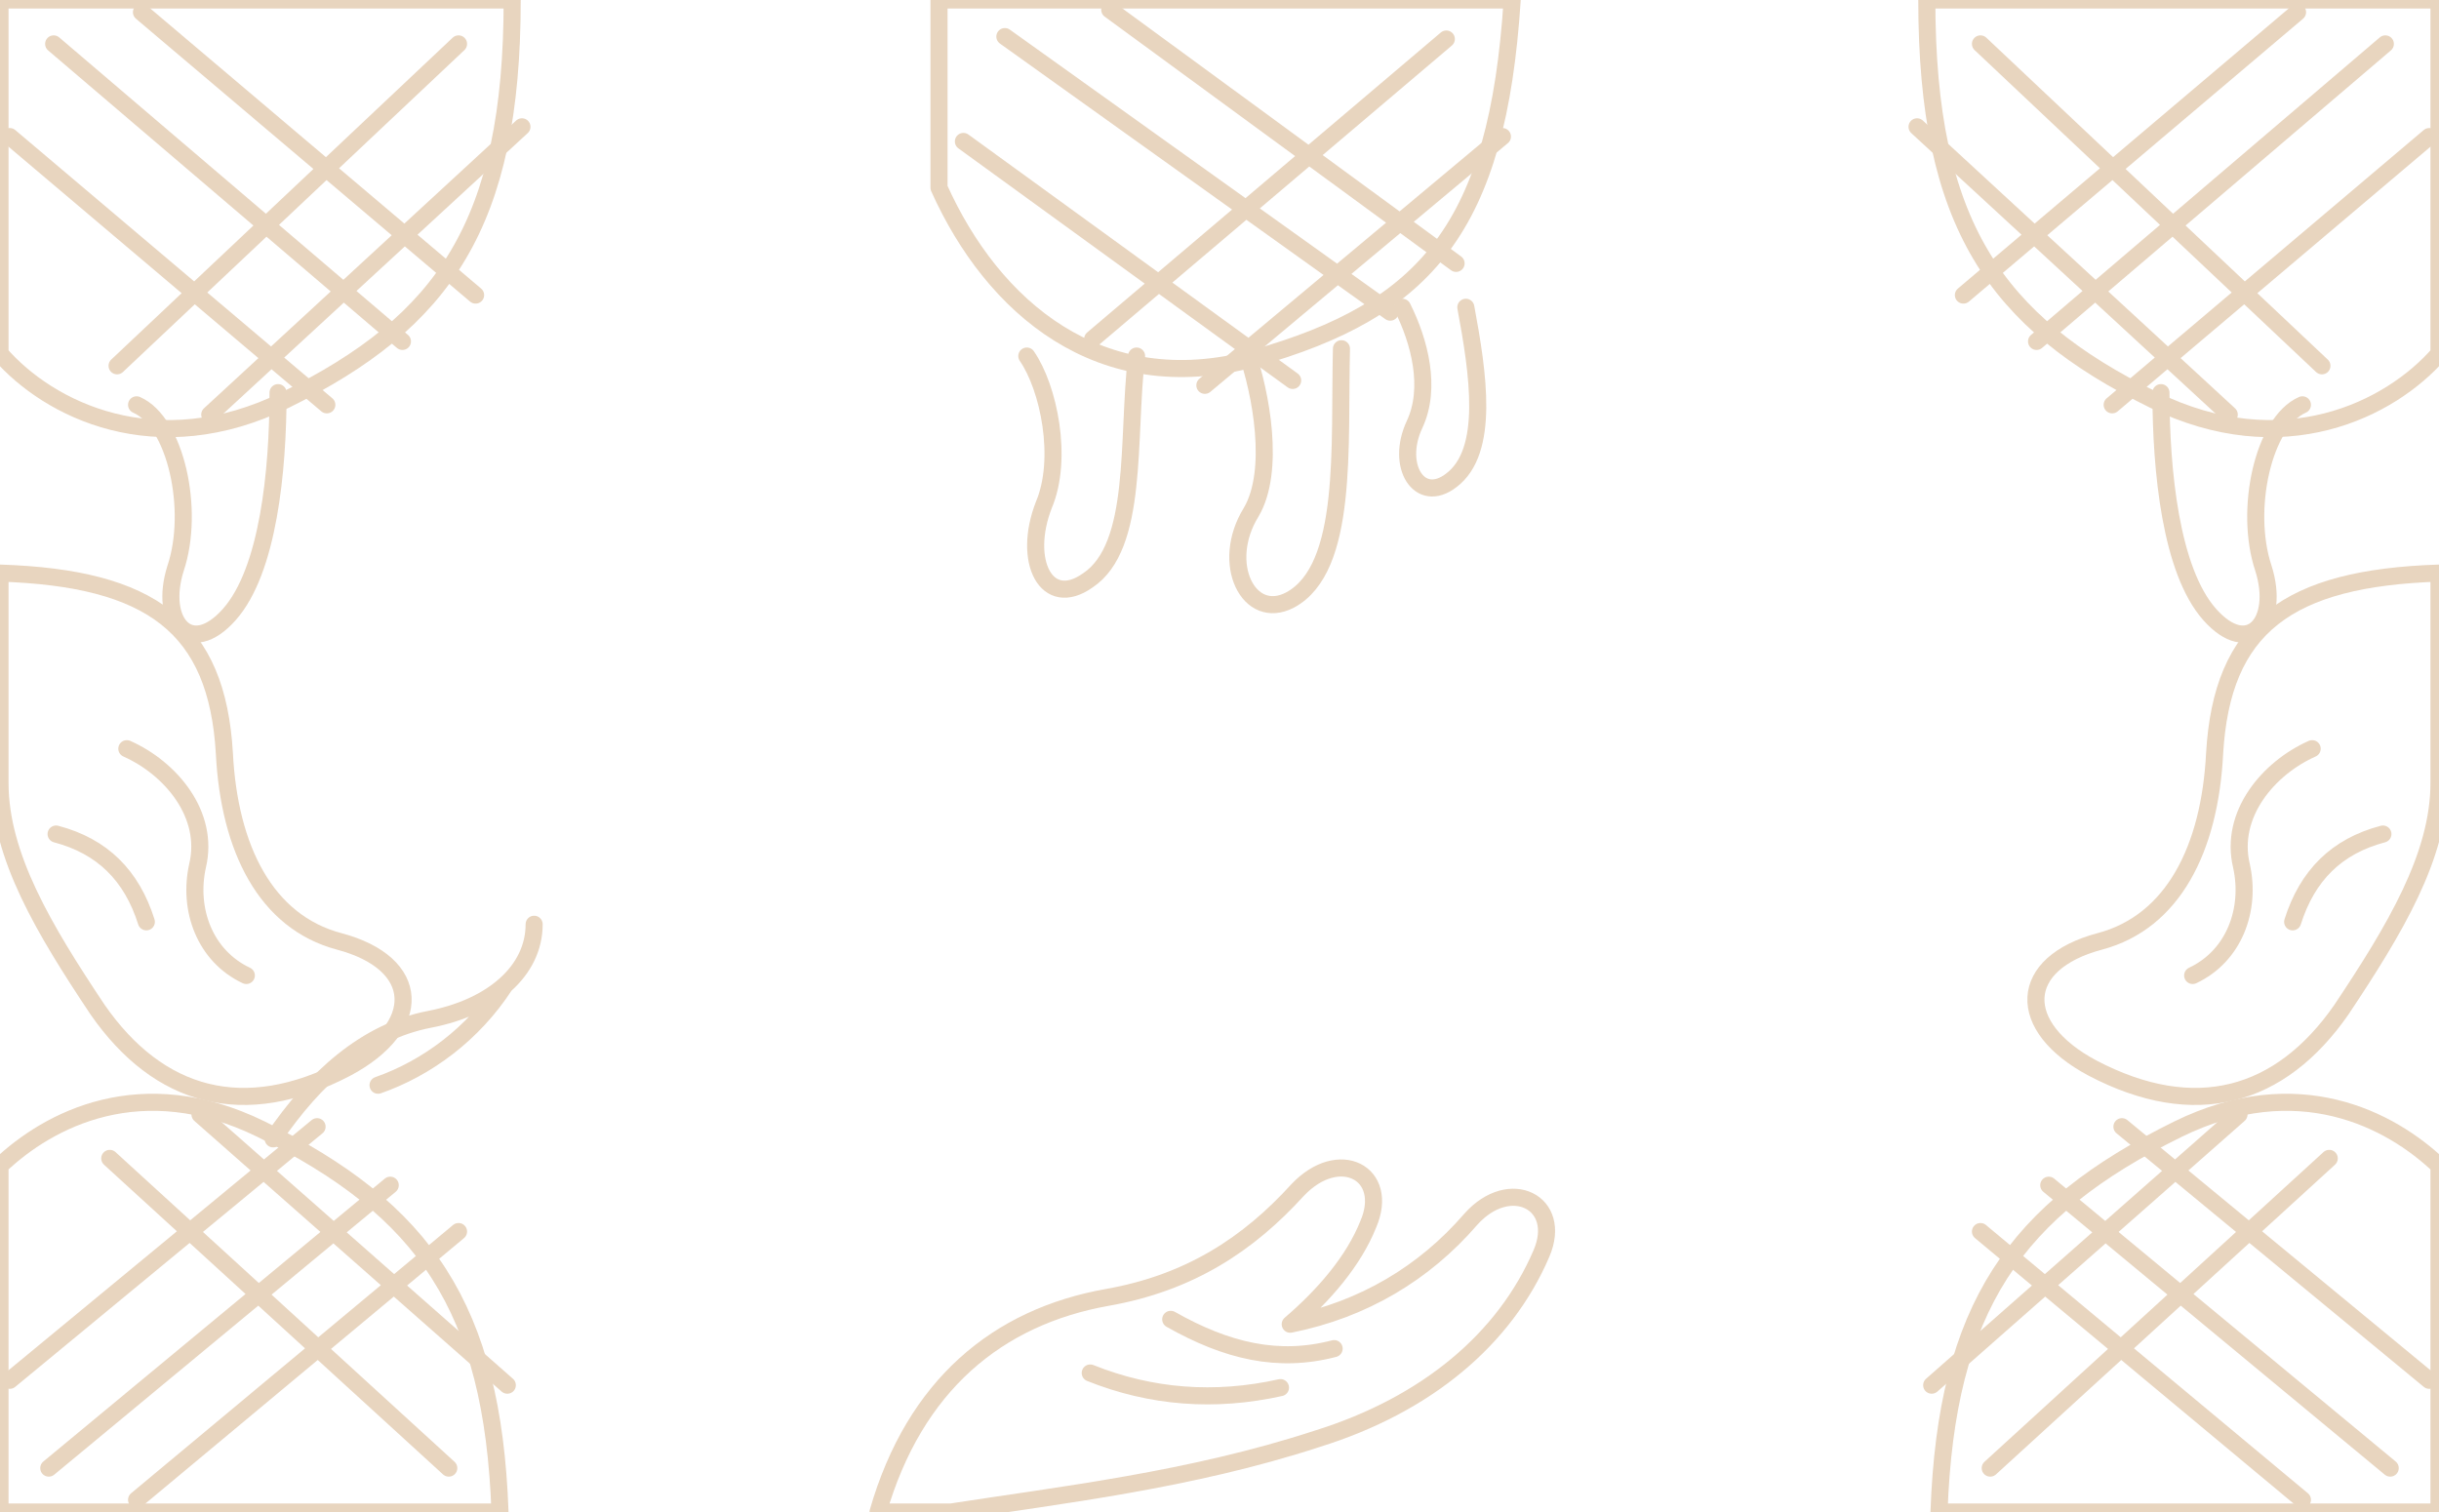
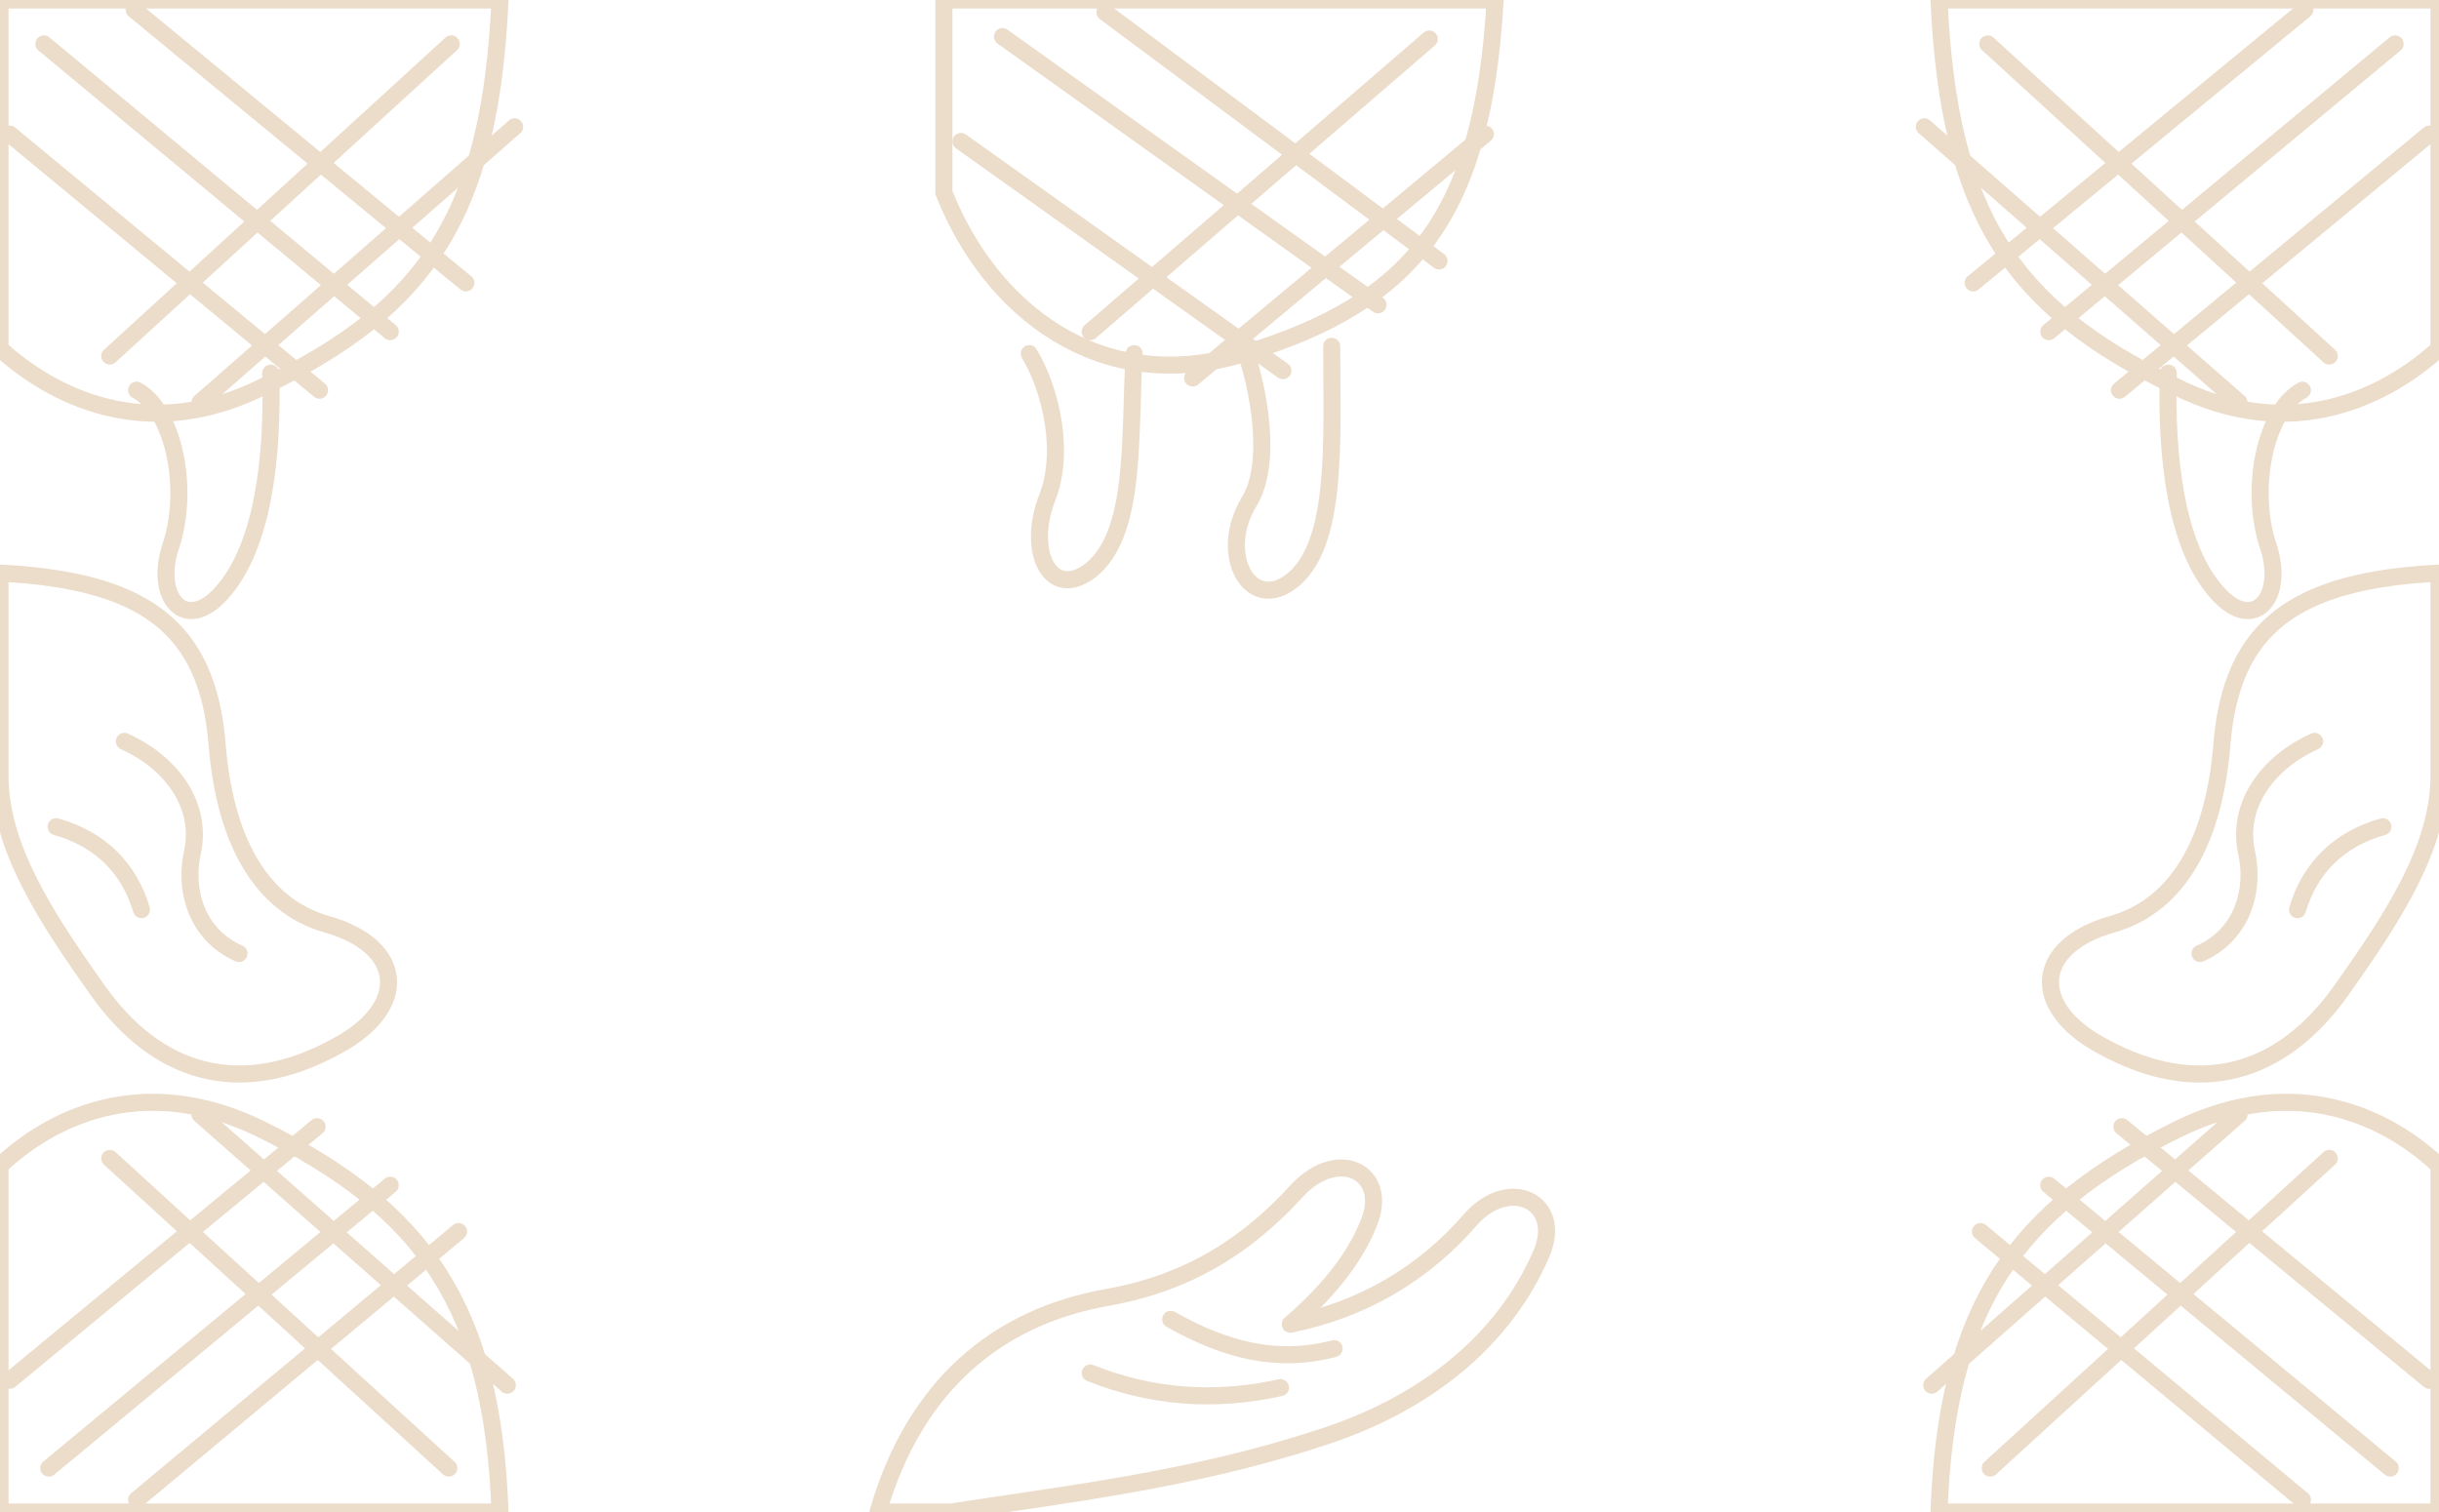
<svg xmlns="http://www.w3.org/2000/svg" viewBox="0 0 1000 620">
-   <g fill="none" stroke="#c79a67" stroke-width="7" stroke-linecap="round" stroke-linejoin="round" opacity=".42">
-     <path d="M0 0h210c0 92-28 132-93 164C64 190 20 168 0 145z" />
-     <path d="M22 18l143 122M58 5l137 116M4 56l130 110M188 18L48 150M214 52L86 170" />
-     <path d="M114 161c0 32-4 73-20 91-16 18-29 3-22-19 8-24 0-60-16-67" />
-     <path d="M385 0h235c-6 93-35 127-106 147-63 17-107-21-129-70z" />
-     <path d="M412 15l158 113M455 4l142 104M395 58l135 98M593 16L448 139M616 56L494 158" />
-     <path d="M466 146c-4 34 1 78-20 92-17 12-27-8-18-31 8-19 2-48-7-61M550 143c-1 40 3 90-21 103-17 9-29-15-16-36 10-17 4-49-2-66M601 126c5 27 10 59-6 71-13 10-23-6-15-23 7-15 2-34-5-48" />
+   <g fill="none" stroke="#c79a67" stroke-width="7" stroke-linecap="round" stroke-linejoin="round" opacity=".34">
+     <path d="M0 0h205c-4 88-30 126-96 158C60 183 21 162 0 143z" />
+     <path d="M18 18l142 118M55 4l136 112M4 55l127 105M185 18L45 146M211 52L82 165" />
+     <path d="M111 153c1 34-3 71-20 90-15 17-28 2-21-19 8-24 1-56-14-64" />
+     <path d="M387 0h226c-5 89-34 124-103 145-59 18-104-18-123-66z" />
+     <path d="M411 15l154 110M453 5l137 102M394 58l132 94M586 16L447 136M609 55L489 155" />
+     <path d="M465 145c-2 35 1 74-18 89-16 12-26-7-18-29 8-19 2-45-7-60" />
+     <path d="M546 142c0 40 3 85-19 98-16 9-27-14-15-34 10-16 4-47-2-64" />
    <g transform="translate(1000 0) scale(-1 1)">
-       <path d="M0 0h210c0 92-28 132-93 164C64 190 20 168 0 145z" />
-       <path d="M22 18l143 122M58 5l137 116M4 56l130 110M188 18L48 150M214 52L86 170" />
-       <path d="M114 161c0 32-4 73-20 91-16 18-29 3-22-19 8-24 0-60-16-67" />
+       <path d="M0 0h205c-4 88-30 126-96 158C60 183 21 162 0 143z" />
+       <path d="M18 18l142 118M55 4l136 112M4 55l127 105M185 18L45 146M211 52L82 165" />
+       <path d="M111 153c1 34-3 71-20 90-15 17-28 2-21-19 8-24 1-56-14-64" />
    </g>
-     <path d="M0 235c62 2 89 22 92 74 2 39 17 69 47 77 34 9 35 35 3 52-42 22-77 12-102-24C18 381 0 351 0 321z" />
-     <path d="M52 307c18 8 34 27 29 48-4 18 3 37 20 45M23 342c19 5 31 17 37 36" />
+     <path d="M0 235c59 3 85 22 89 70 3 38 17 66 45 74 32 9 34 34 4 50-40 22-74 11-98-23C18 375 0 347 0 318z" />
+     <path d="M51 304c18 8 32 25 28 45-4 18 3 35 19 42M23 339c18 5 30 17 35 34" />
    <g transform="translate(1000 0) scale(-1 1)">
-       <path d="M0 235c62 2 89 22 92 74 2 39 17 69 47 77 34 9 35 35 3 52-42 22-77 12-102-24C18 381 0 351 0 321z" />
-       <path d="M52 307c18 8 34 27 29 48-4 18 3 37 20 45M23 342c19 5 31 17 37 36" />
+       <path d="M0 235c59 3 85 22 89 70 3 38 17 66 45 74 32 9 34 34 4 50-40 22-74 11-98-23C18 375 0 347 0 318z" />
+       <path d="M51 304c18 8 32 25 28 45-4 18 3 35 19 42M23 339c18 5 30 17 35 34" />
    </g>
    <g transform="translate(0 620) scale(1 -1)">
      <path d="M0 0h205c-3 84-31 124-98 157C58 181 20 161 0 142z" />
      <path d="M20 18l140 116M56 5l132 110M4 54l126 104M184 18L45 145M208 52L82 163" />
-       <path d="M112 153c17 25 38 44 64 49 26 5 43 20 43 39M155 175c20 7 39 21 52 41" />
    </g>
    <path d="M360 620c15-52 49-80 94-88 34-6 58-22 78-44 17-18 38-7 29 14-6 15-18 29-32 41 30-6 55-21 74-43 16-18 38-7 29 14-15 35-47 62-92 76-52 17-105 23-150 30z" />
    <path d="M480 541c23 13 44 18 67 12M447 563c25 10 51 12 78 6" />
    <g transform="translate(1000 620) scale(-1 -1)">
      <path d="M0 0h205c-3 84-31 124-98 157C58 181 20 161 0 142z" />
      <path d="M20 18l140 116M56 5l132 110M4 54l126 104M184 18L45 145M208 52L82 163" />
    </g>
  </g>
</svg>
